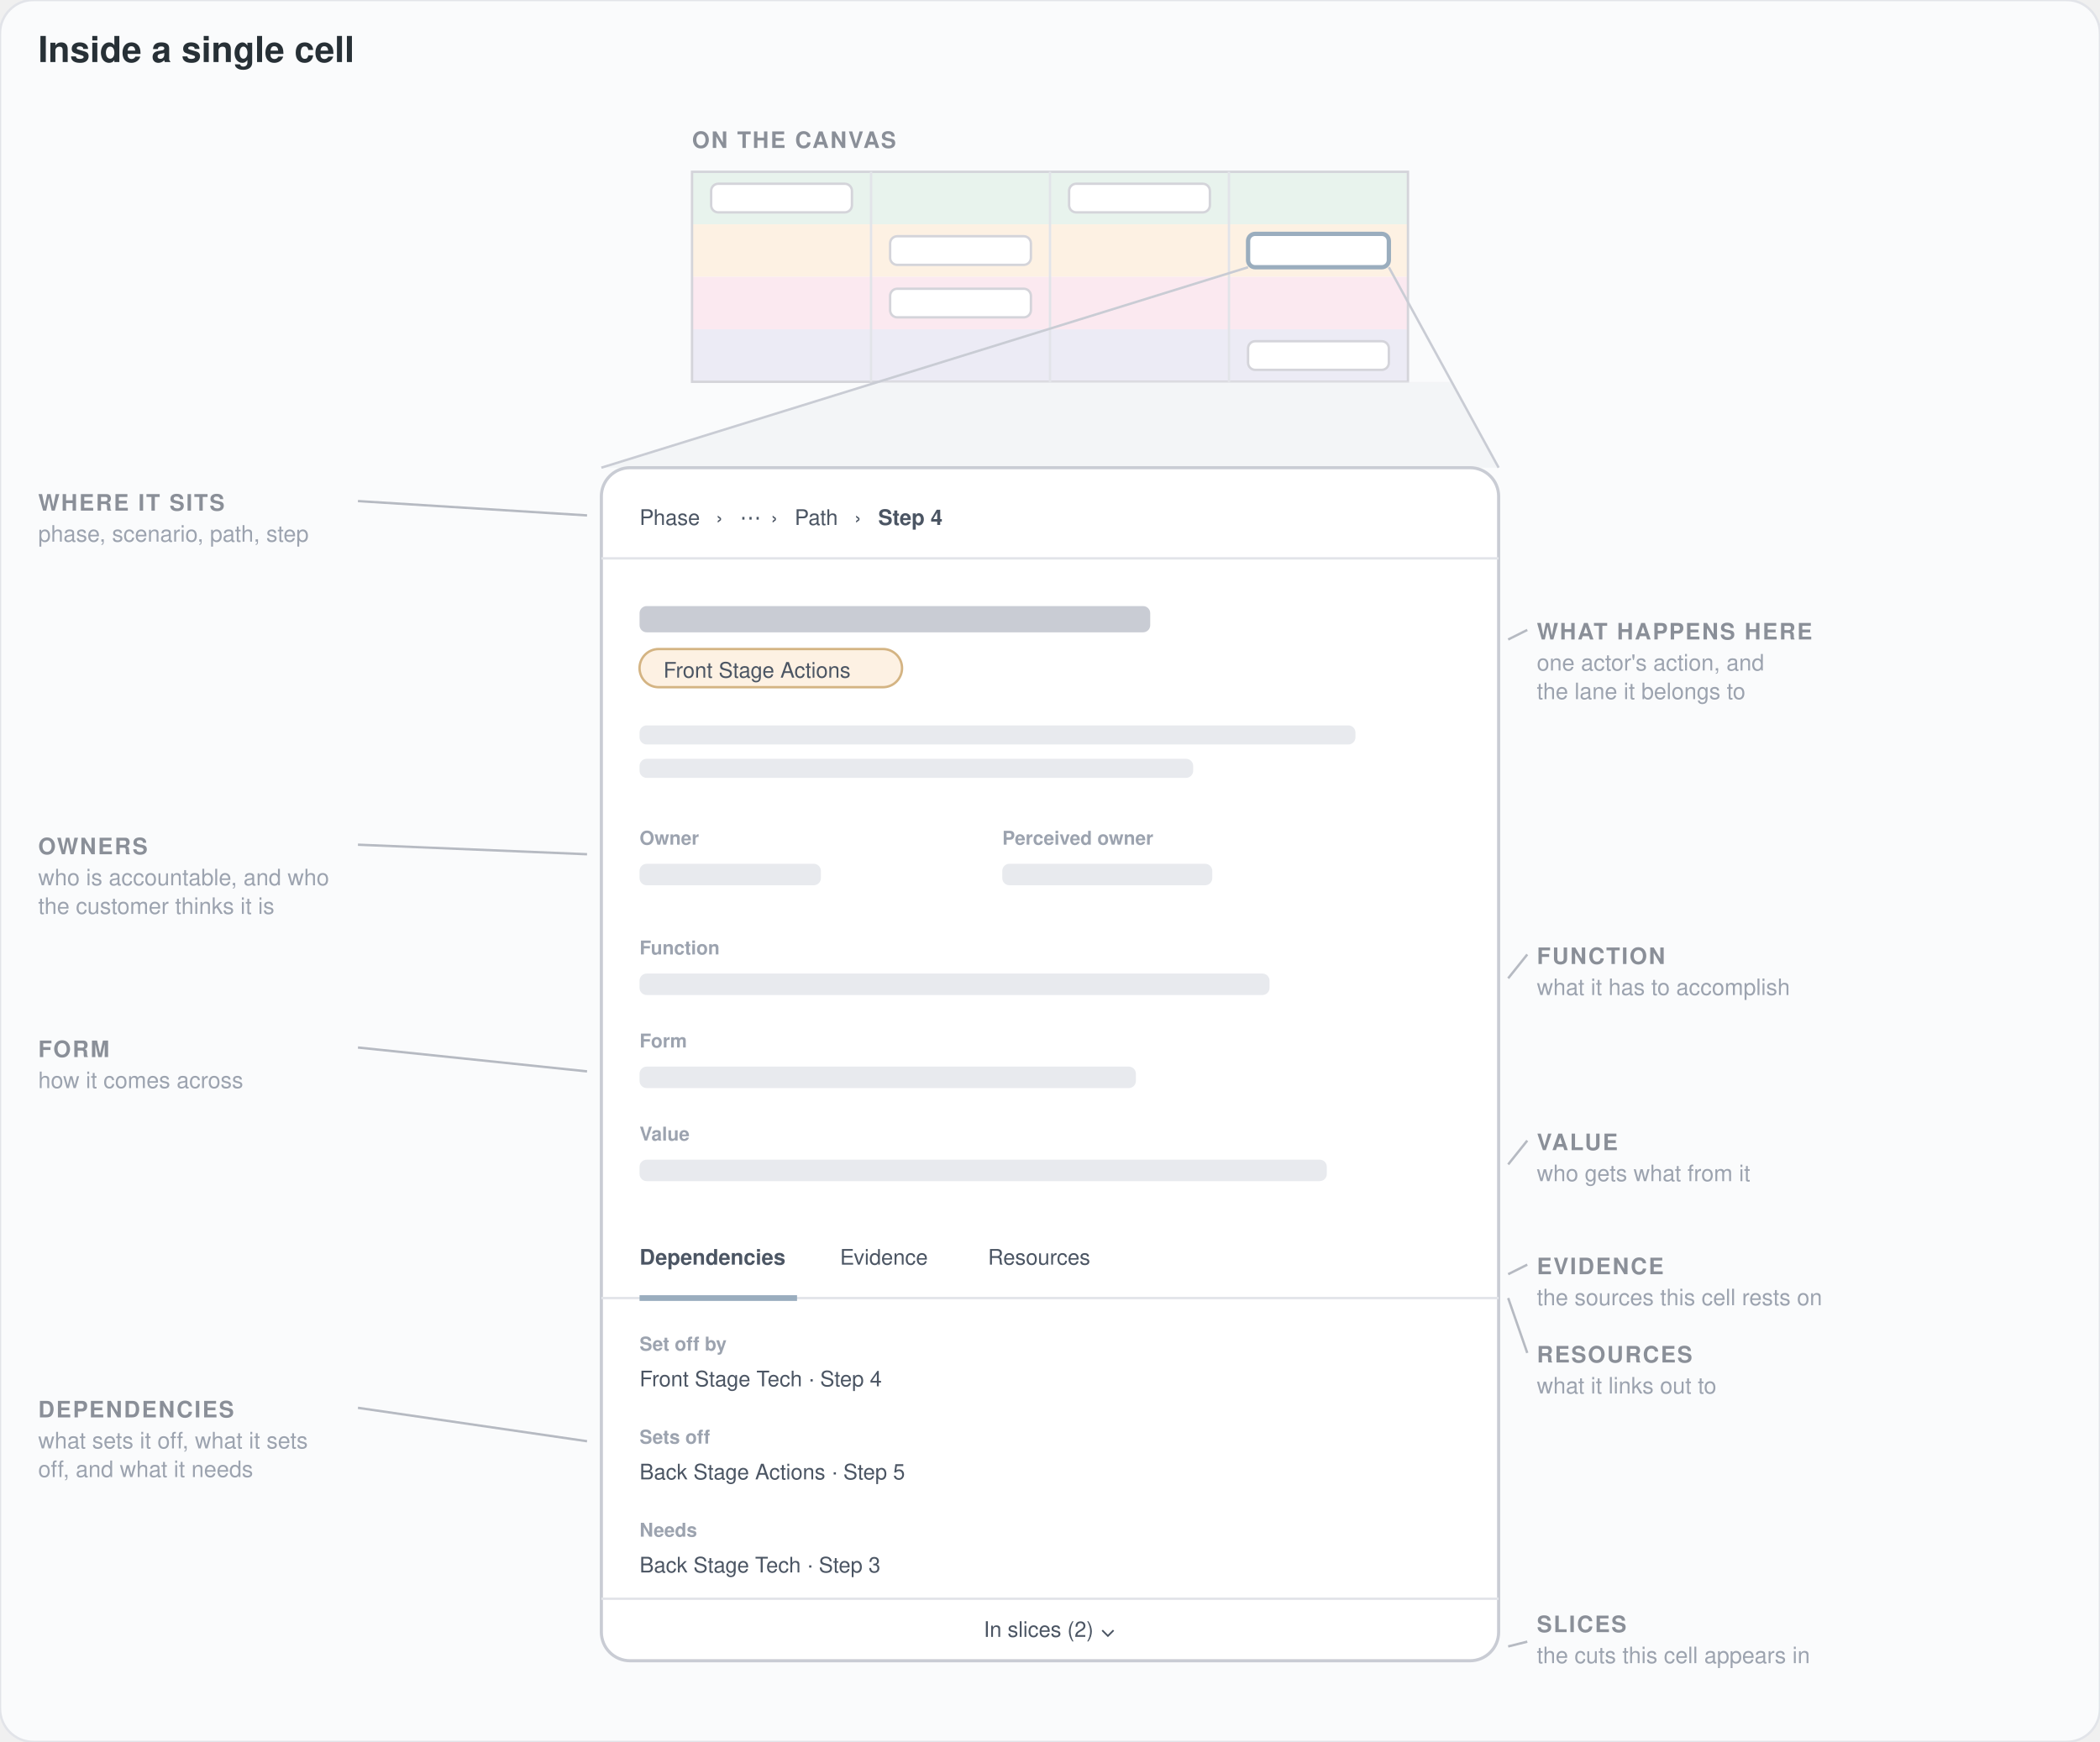
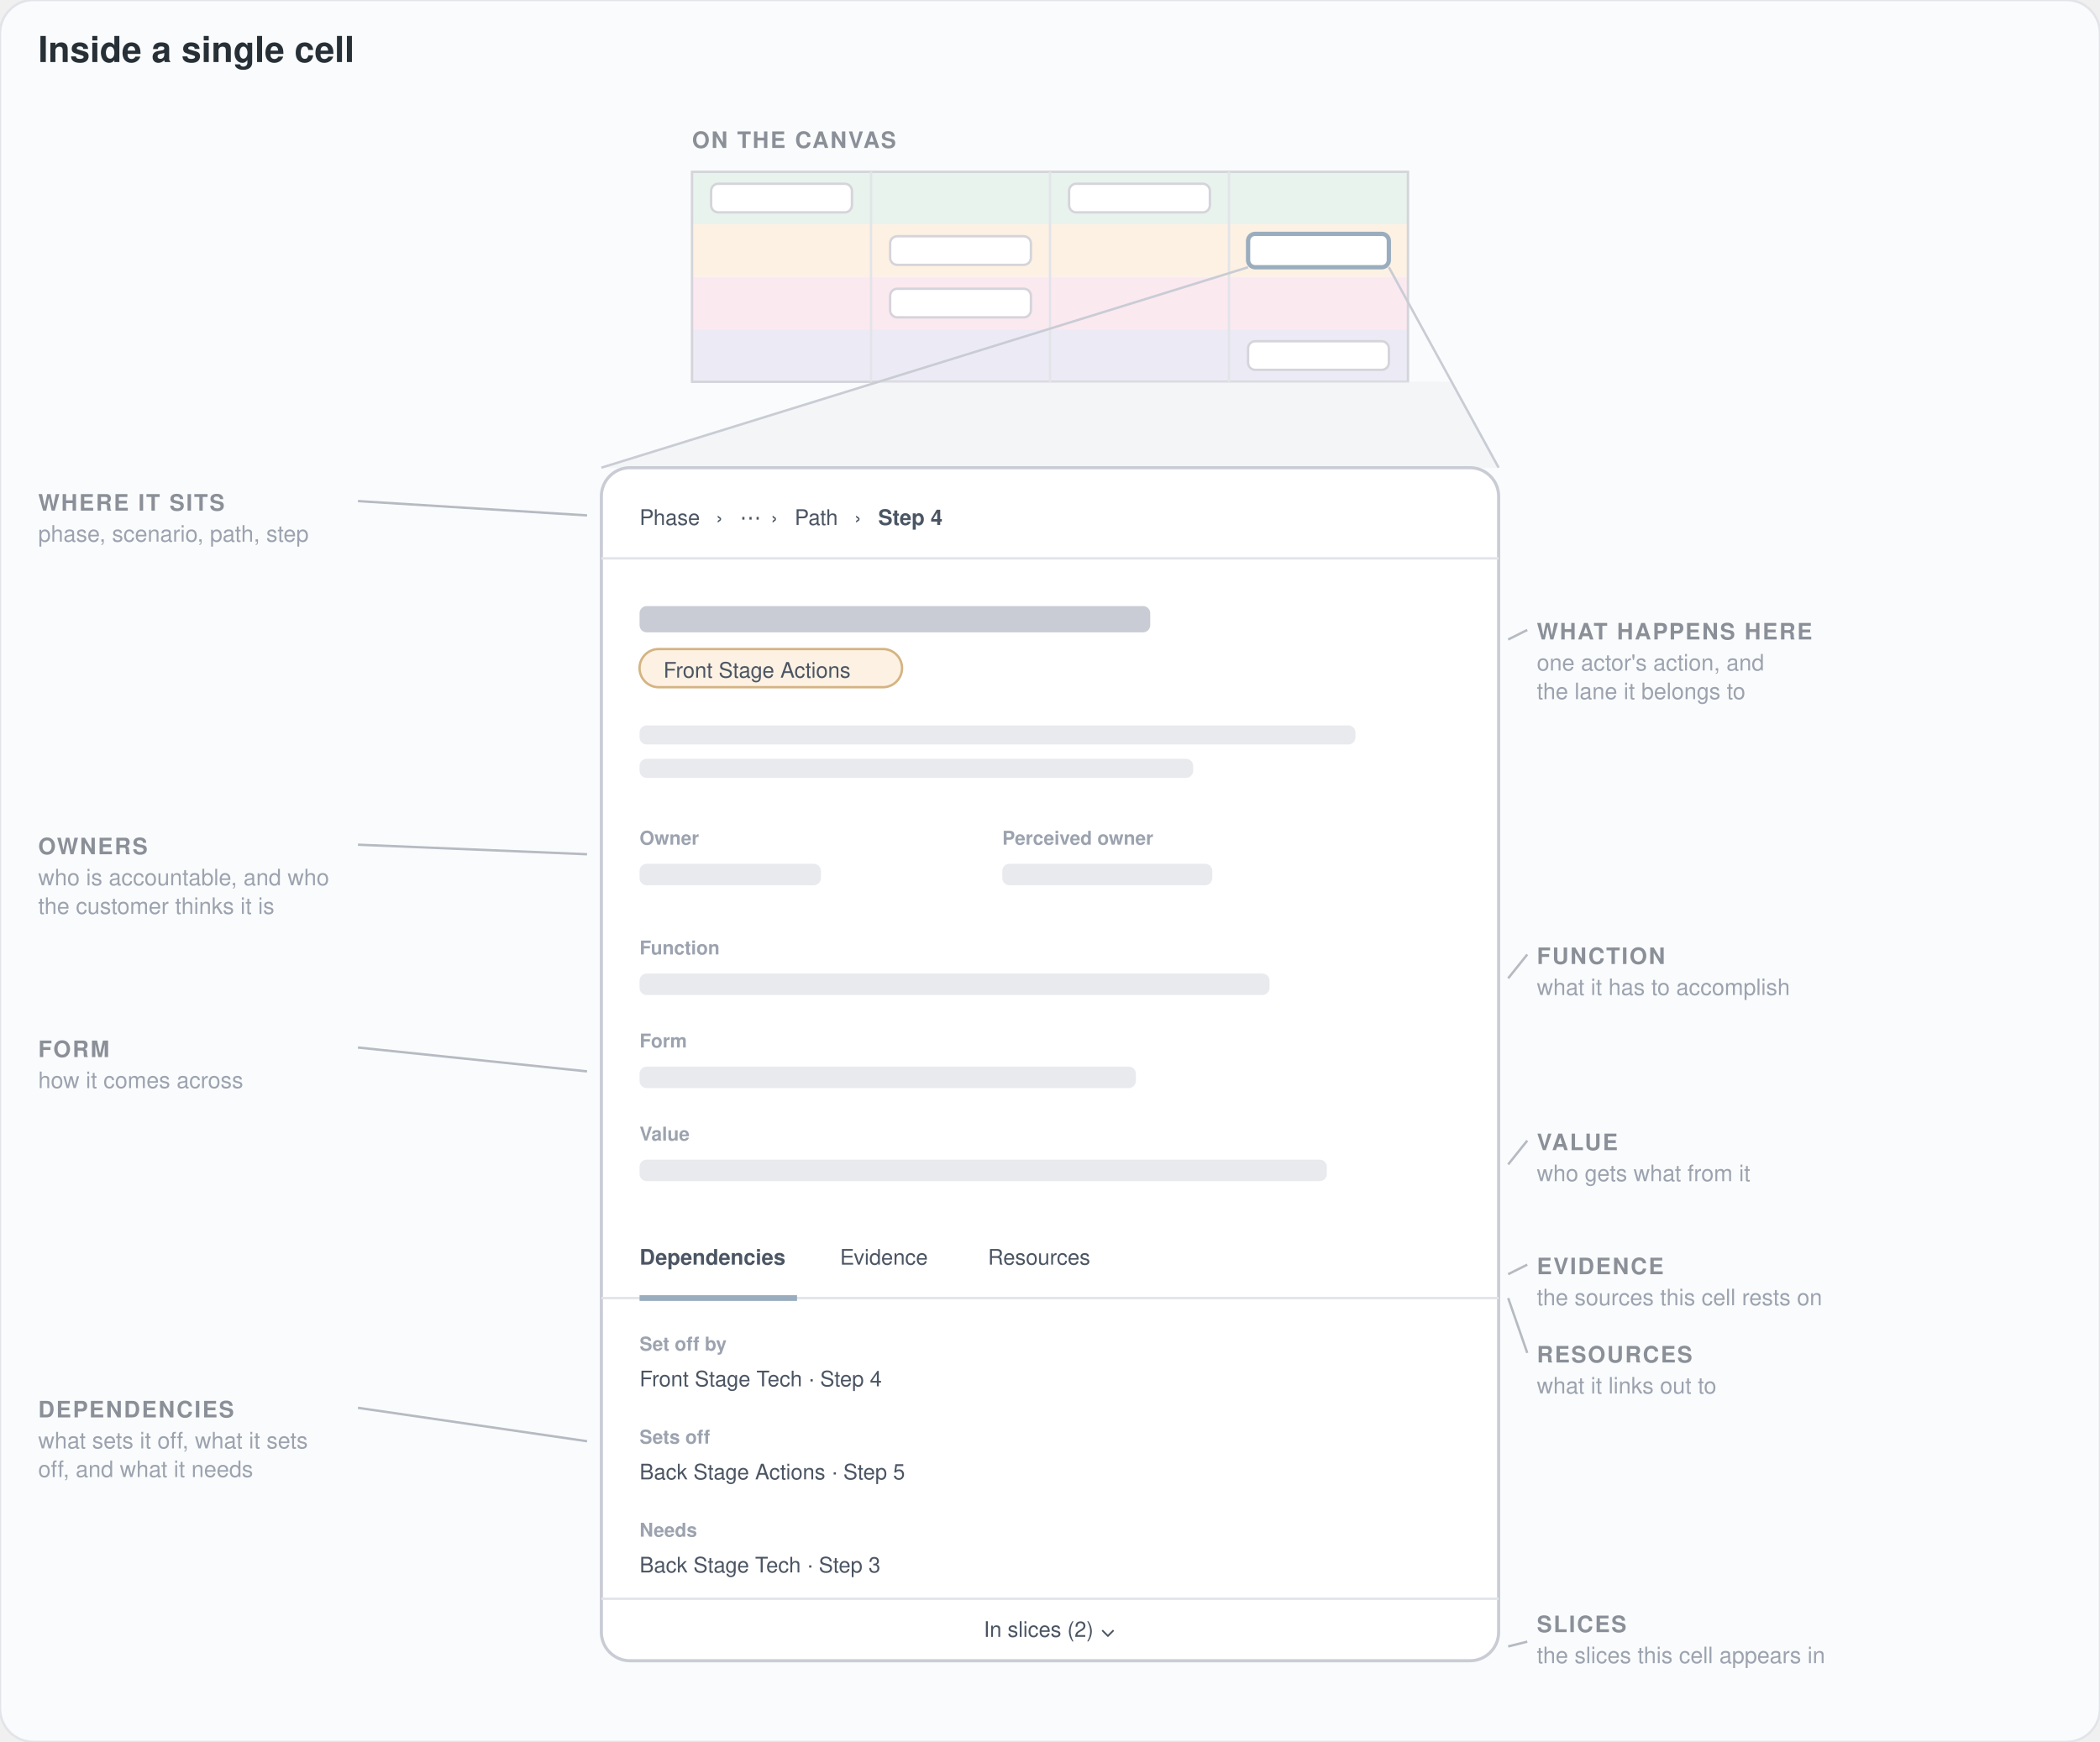
<svg xmlns="http://www.w3.org/2000/svg" viewBox="0 -44 880 730" font-family="-apple-system, 'Segoe UI', Helvetica, Arial, sans-serif">
  <style>
    .anno { font-size: 9.5px; font-weight: 700; letter-spacing: .07em; fill: #8a8f98; }
    .sub { font-size: 9.5px; fill: #9ca3af; }
    .lead { stroke: #b6bac2; stroke-width: 1; fill: none; }
    .beam { stroke: #c9ccd4; stroke-width: 1; fill: none; }
    .ui { font-size: 9px; fill: #4b5563; }
    .uiLabel { font-size: 8px; font-weight: 600; fill: #9ca3af; }
    .uiTitle { font-size: 11px; font-weight: 700; fill: #273036; }
  </style>
  <rect x="0" y="-44" width="880" height="730" rx="14" fill="#fafbfc" stroke="#e2e4e9" />
  <text x="16" y="-18" font-size="15" font-weight="700" fill="#273036">Inside a single cell</text>
  <text x="290" y="18" class="anno">ON THE CANVAS</text>
  <g>
    <rect x="290" y="28" width="300" height="22" fill="#e8f3ed" />
    <rect x="290" y="50" width="300" height="22" fill="#fdf1e3" />
    <rect x="290" y="72" width="300" height="22" fill="#fbe9f0" />
    <rect x="290" y="94" width="300" height="22" fill="#ecebf5" />
    <rect x="290" y="28" width="300" height="88" fill="none" stroke="#d4d4da" />
    <line x1="365" y1="28" x2="365" y2="116" stroke="#e2e4e9" />
    <line x1="440" y1="28" x2="440" y2="116" stroke="#e2e4e9" />
    <line x1="515" y1="28" x2="515" y2="116" stroke="#e2e4e9" />
    <rect x="298" y="33" width="59" height="12" rx="3" fill="#ffffff" stroke="#d4d4da" />
    <rect x="448" y="33" width="59" height="12" rx="3" fill="#ffffff" stroke="#d4d4da" />
    <rect x="373" y="55" width="59" height="12" rx="3" fill="#ffffff" stroke="#d4d4da" />
    <rect x="373" y="77" width="59" height="12" rx="3" fill="#ffffff" stroke="#d4d4da" />
    <rect x="523" y="99" width="59" height="12" rx="3" fill="#ffffff" stroke="#d4d4da" />
    <rect x="523" y="54" width="59" height="14" rx="3" fill="#ffffff" stroke="#9aadbe" stroke-width="1.8" />
  </g>
  <path d="M368,116 L252,152 L628,152 L608,116 Z" fill="#eff1f4" opacity="0.65" />
  <path class="beam" d="M523,68 L252,152 M582,68 L628,152" />
  <rect x="252" y="152" width="376" height="500" rx="12" fill="#ffffff" stroke="#c9ccd4" stroke-width="1.3" />
  <text x="268" y="176" class="ui" font-size="8.5">Phase</text>
  <text x="300" y="176" class="ui" font-size="8.5" fill="#c9ccd4">›</text>
  <text x="310" y="176" class="ui" font-size="8.5" fill="#9ca3af">⋯</text>
  <text x="323" y="176" class="ui" font-size="8.5" fill="#c9ccd4">›</text>
  <text x="333" y="176" class="ui" font-size="8.5">Path</text>
  <text x="358" y="176" class="ui" font-size="8.5" fill="#c9ccd4">›</text>
  <text x="368" y="176" class="ui" font-size="8.5" font-weight="700" fill="#273036">Step 4</text>
  <line x1="252" y1="190" x2="628" y2="190" stroke="#e2e4e9" />
  <rect x="268" y="210" width="214" height="11" rx="3" fill="#c9ccd4" />
  <rect x="268" y="228" width="110" height="16" rx="8" fill="#fdf1e3" stroke="#d4b483" />
  <text x="278" y="240" class="ui" font-size="8" fill="#6b7280">Front Stage Actions</text>
  <rect x="268" y="260" width="300" height="8" rx="3" fill="#e8eaee" />
  <rect x="268" y="274" width="232" height="8" rx="3" fill="#e8eaee" />
  <text x="268" y="310" class="uiLabel">Owner</text>
  <rect x="268" y="318" width="76" height="9" rx="3" fill="#e8eaee" />
  <text x="420" y="310" class="uiLabel">Perceived owner</text>
  <rect x="420" y="318" width="88" height="9" rx="3" fill="#e8eaee" />
  <text x="268" y="356" class="uiLabel">Function</text>
  <rect x="268" y="364" width="264" height="9" rx="3" fill="#e8eaee" />
  <text x="268" y="395" class="uiLabel">Form</text>
  <rect x="268" y="403" width="208" height="9" rx="3" fill="#e8eaee" />
  <text x="268" y="434" class="uiLabel">Value</text>
  <rect x="268" y="442" width="288" height="9" rx="3" fill="#e8eaee" />
  <text x="268" y="486" class="ui" font-weight="600" fill="#273036">Dependencies</text>
  <text x="352" y="486" class="ui" fill="#9ca3af">Evidence</text>
  <text x="414" y="486" class="ui" fill="#9ca3af">Resources</text>
  <line x1="252" y1="500" x2="628" y2="500" stroke="#e2e4e9" />
  <line x1="268" y1="500" x2="334" y2="500" stroke="#9aadbe" stroke-width="2.4" />
  <text x="268" y="522" class="uiLabel">Set off by</text>
  <text x="268" y="537" class="ui">Front Stage Tech · Step 4</text>
  <text x="268" y="561" class="uiLabel">Sets off</text>
  <text x="268" y="576" class="ui">Back Stage Actions · Step 5</text>
  <text x="268" y="600" class="uiLabel">Needs</text>
  <text x="268" y="615" class="ui">Back Stage Tech · Step 3</text>
  <line x1="252" y1="626" x2="628" y2="626" stroke="#e2e4e9" />
  <text x="440" y="642" class="ui" font-size="8.5" text-anchor="middle" fill="#9ca3af">In slices (2)  ⌄</text>
  <text x="16" y="170" class="anno">WHERE IT SITS</text>
  <text x="16" y="183" class="sub">phase, scenario, path, step</text>
  <path class="lead" d="M150,166 L246,172" />
  <text x="644" y="224" class="anno">WHAT HAPPENS HERE</text>
  <text x="644" y="237" class="sub">one actor's action, and</text>
  <text x="644" y="249" class="sub">the lane it belongs to</text>
  <path class="lead" d="M640,220 L632,224" />
  <text x="16" y="314" class="anno">OWNERS</text>
  <text x="16" y="327" class="sub">who is accountable, and who</text>
  <text x="16" y="339" class="sub">the customer thinks it is</text>
  <path class="lead" d="M150,310 L246,314" />
  <text x="644" y="360" class="anno">FUNCTION</text>
  <text x="644" y="373" class="sub">what it has to accomplish</text>
  <path class="lead" d="M640,356 L632,366" />
  <text x="16" y="399" class="anno">FORM</text>
  <text x="16" y="412" class="sub">how it comes across</text>
  <path class="lead" d="M150,395 L246,405" />
  <text x="644" y="438" class="anno">VALUE</text>
  <text x="644" y="451" class="sub">who gets what from it</text>
  <path class="lead" d="M640,434 L632,444" />
  <text x="644" y="490" class="anno">EVIDENCE</text>
  <text x="644" y="503" class="sub">the sources this cell rests on</text>
  <path class="lead" d="M640,486 L632,490" />
  <text x="644" y="527" class="anno">RESOURCES</text>
  <text x="644" y="540" class="sub">what it links out to</text>
  <path class="lead" d="M640,523 L632,500" />
  <text x="16" y="550" class="anno">DEPENDENCIES</text>
  <text x="16" y="563" class="sub">what sets it off, what it sets</text>
  <text x="16" y="575" class="sub">off, and what it needs</text>
  <path class="lead" d="M150,546 L246,560" />
  <text x="644" y="640" class="anno">SLICES</text>
-   <text x="644" y="653" class="sub">the cuts this cell appears in</text>
+   <text x="644" y="653" class="sub">the slices this cell appears in</text>
  <path class="lead" d="M640,644 L632,646" />
</svg>
